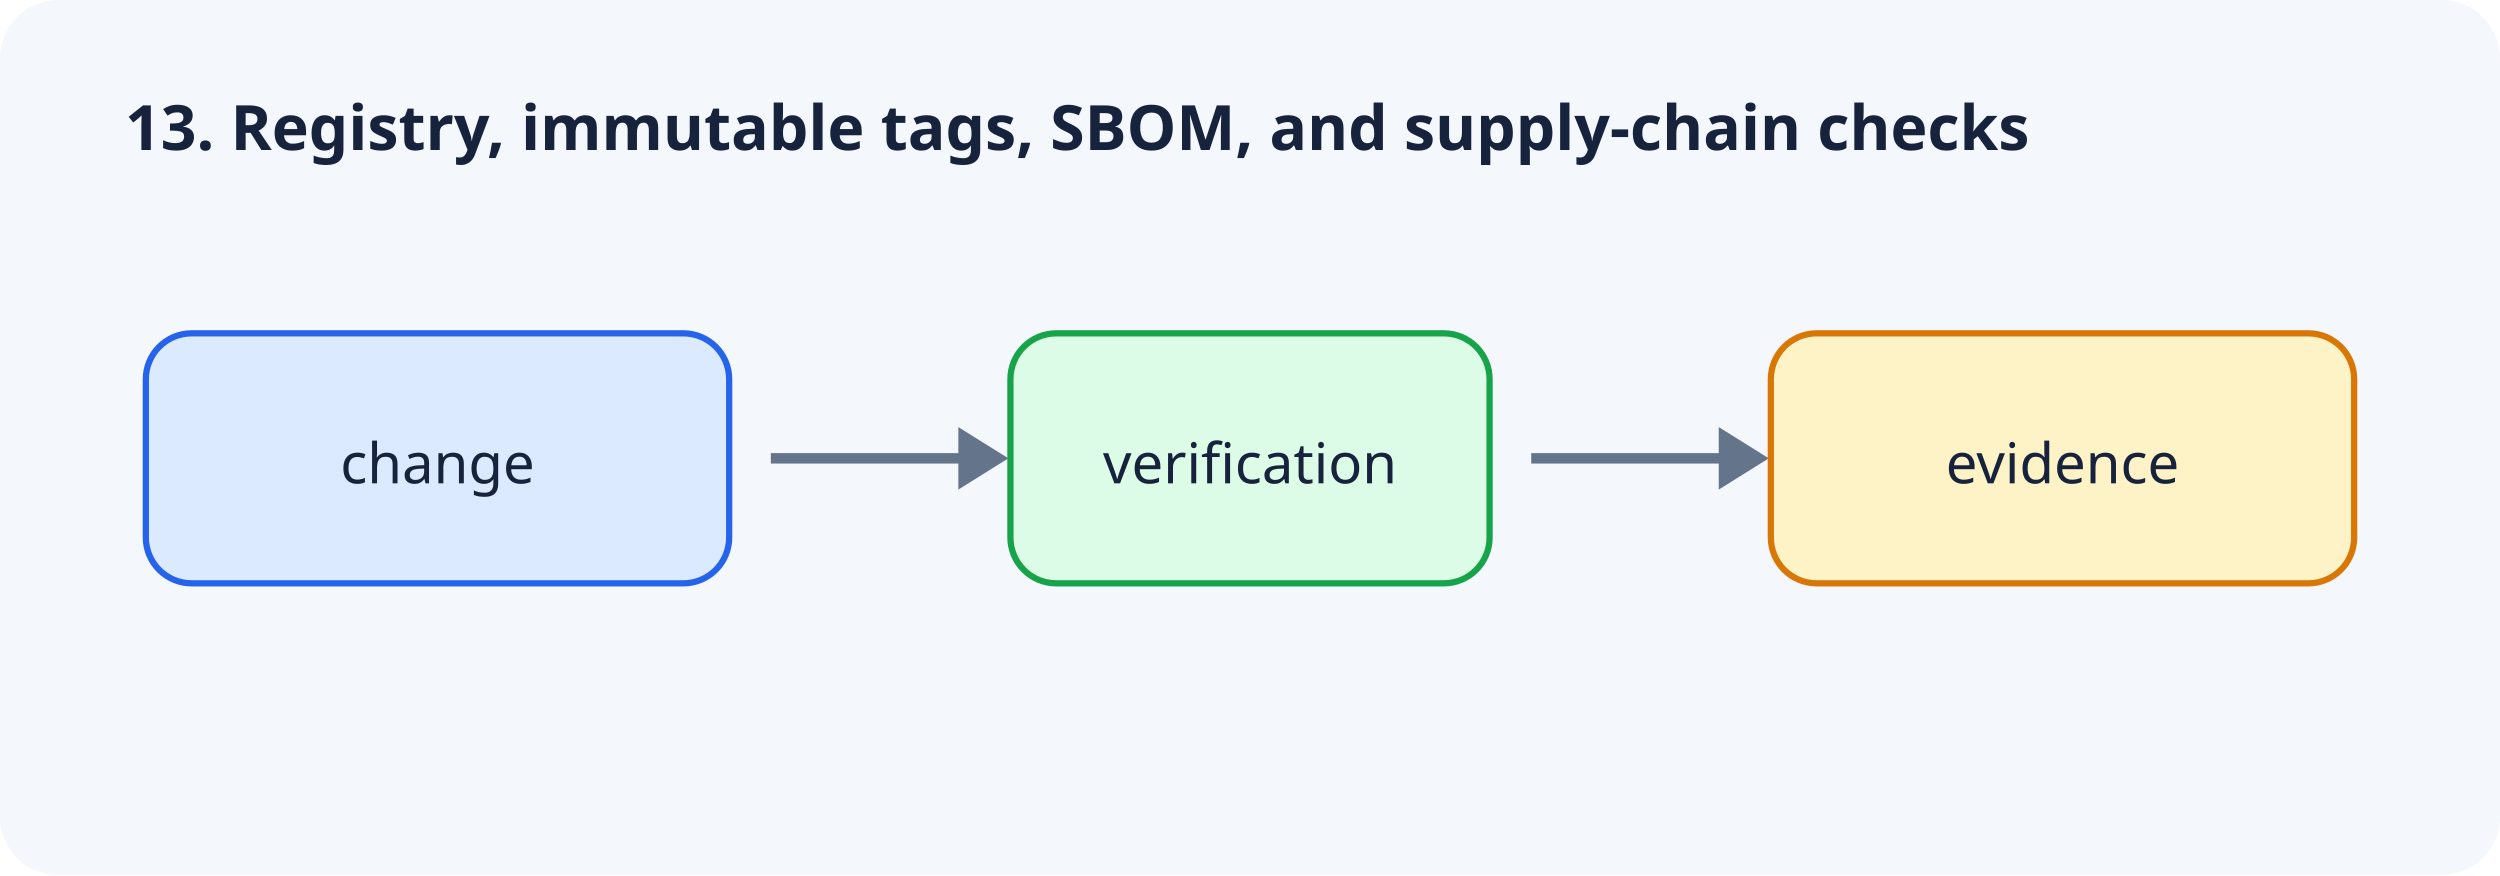
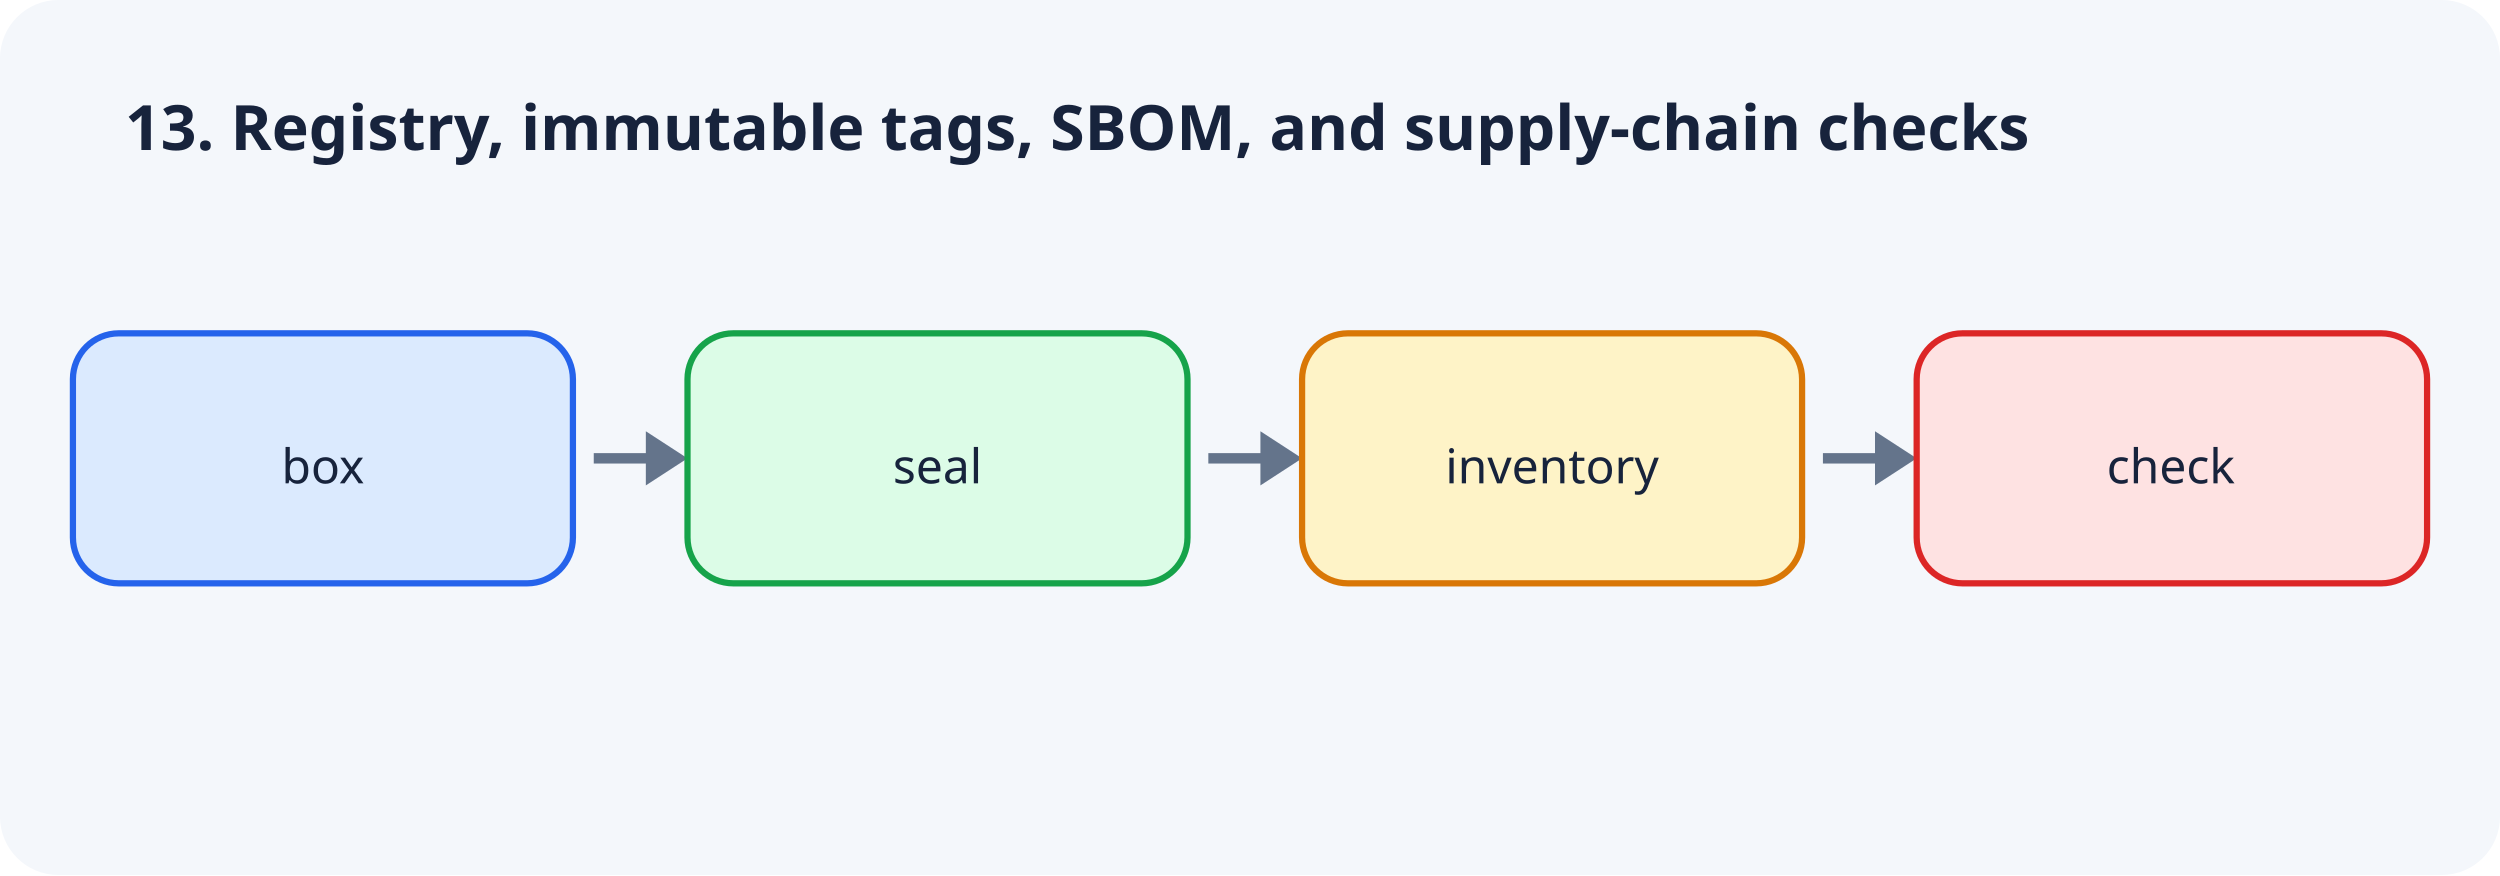
<svg xmlns="http://www.w3.org/2000/svg" width="1200" height="420" viewBox="0 0 1200 420" role="img" aria-labelledby="title desc">
  <rect width="1200" height="420" rx="28" fill="#f4f7fb" />
  <text x="60" y="72" font-family="system-ui,sans-serif" font-size="30" font-weight="700" fill="#17233c">13. Registry, immutable tags, SBOM, and supply-chain checks</text>
-   <g font-family="system-ui,sans-serif" font-size="27" text-anchor="middle">
-     <rect x="70" y="160" width="280" height="120" rx="22" fill="#dbeafe" stroke="#2563eb" stroke-width="3" />
-     <text x="210" y="232" fill="#17233c">change</text>
-     <path d="M370 220h100" stroke="#64748b" stroke-width="5" />
-     <path d="m460 205 24 15-24 15" fill="#64748b" />
-     <rect x="485" y="160" width="230" height="120" rx="22" fill="#dcfce7" stroke="#16a34a" stroke-width="3" />
-     <text x="600" y="232" fill="#17233c">verification</text>
-     <path d="M735 220h100" stroke="#64748b" stroke-width="5" />
-     <path d="m825 205 24 15-24 15" fill="#64748b" />
-     <rect x="850" y="160" width="280" height="120" rx="22" fill="#fef3c7" stroke="#d97706" stroke-width="3" />
-     <text x="990" y="232" fill="#17233c">evidence</text>
+   <g font-family="system-ui,sans-serif" font-size="23" text-anchor="middle">
+     <rect x="35" y="160" width="240" height="120" rx="22" fill="#dbeafe" stroke="#2563eb" stroke-width="3" />
+     <text x="155" y="232" fill="#17233c">box</text>
+     <path d="M285 220h35" stroke="#64748b" stroke-width="5" />
+     <path d="m310 207 20 13-20 13" fill="#64748b" />
+     <rect x="330" y="160" width="240" height="120" rx="22" fill="#dcfce7" stroke="#16a34a" stroke-width="3" />
+     <text x="450" y="232" fill="#17233c">seal</text>
+     <path d="M580 220h35" stroke="#64748b" stroke-width="5" />
+     <path d="m605 207 20 13-20 13" fill="#64748b" />
+     <rect x="625" y="160" width="240" height="120" rx="22" fill="#fef3c7" stroke="#d97706" stroke-width="3" />
+     <text x="745" y="232" fill="#17233c">inventory</text>
+     <path d="M875 220h35" stroke="#64748b" stroke-width="5" />
+     <path d="m900 207 20 13-20 13" fill="#64748b" />
+     <rect x="920" y="160" width="245" height="120" rx="22" fill="#fee2e2" stroke="#dc2626" stroke-width="3" />
+     <text x="1042" y="232" fill="#17233c">check</text>
  </g>
</svg>
